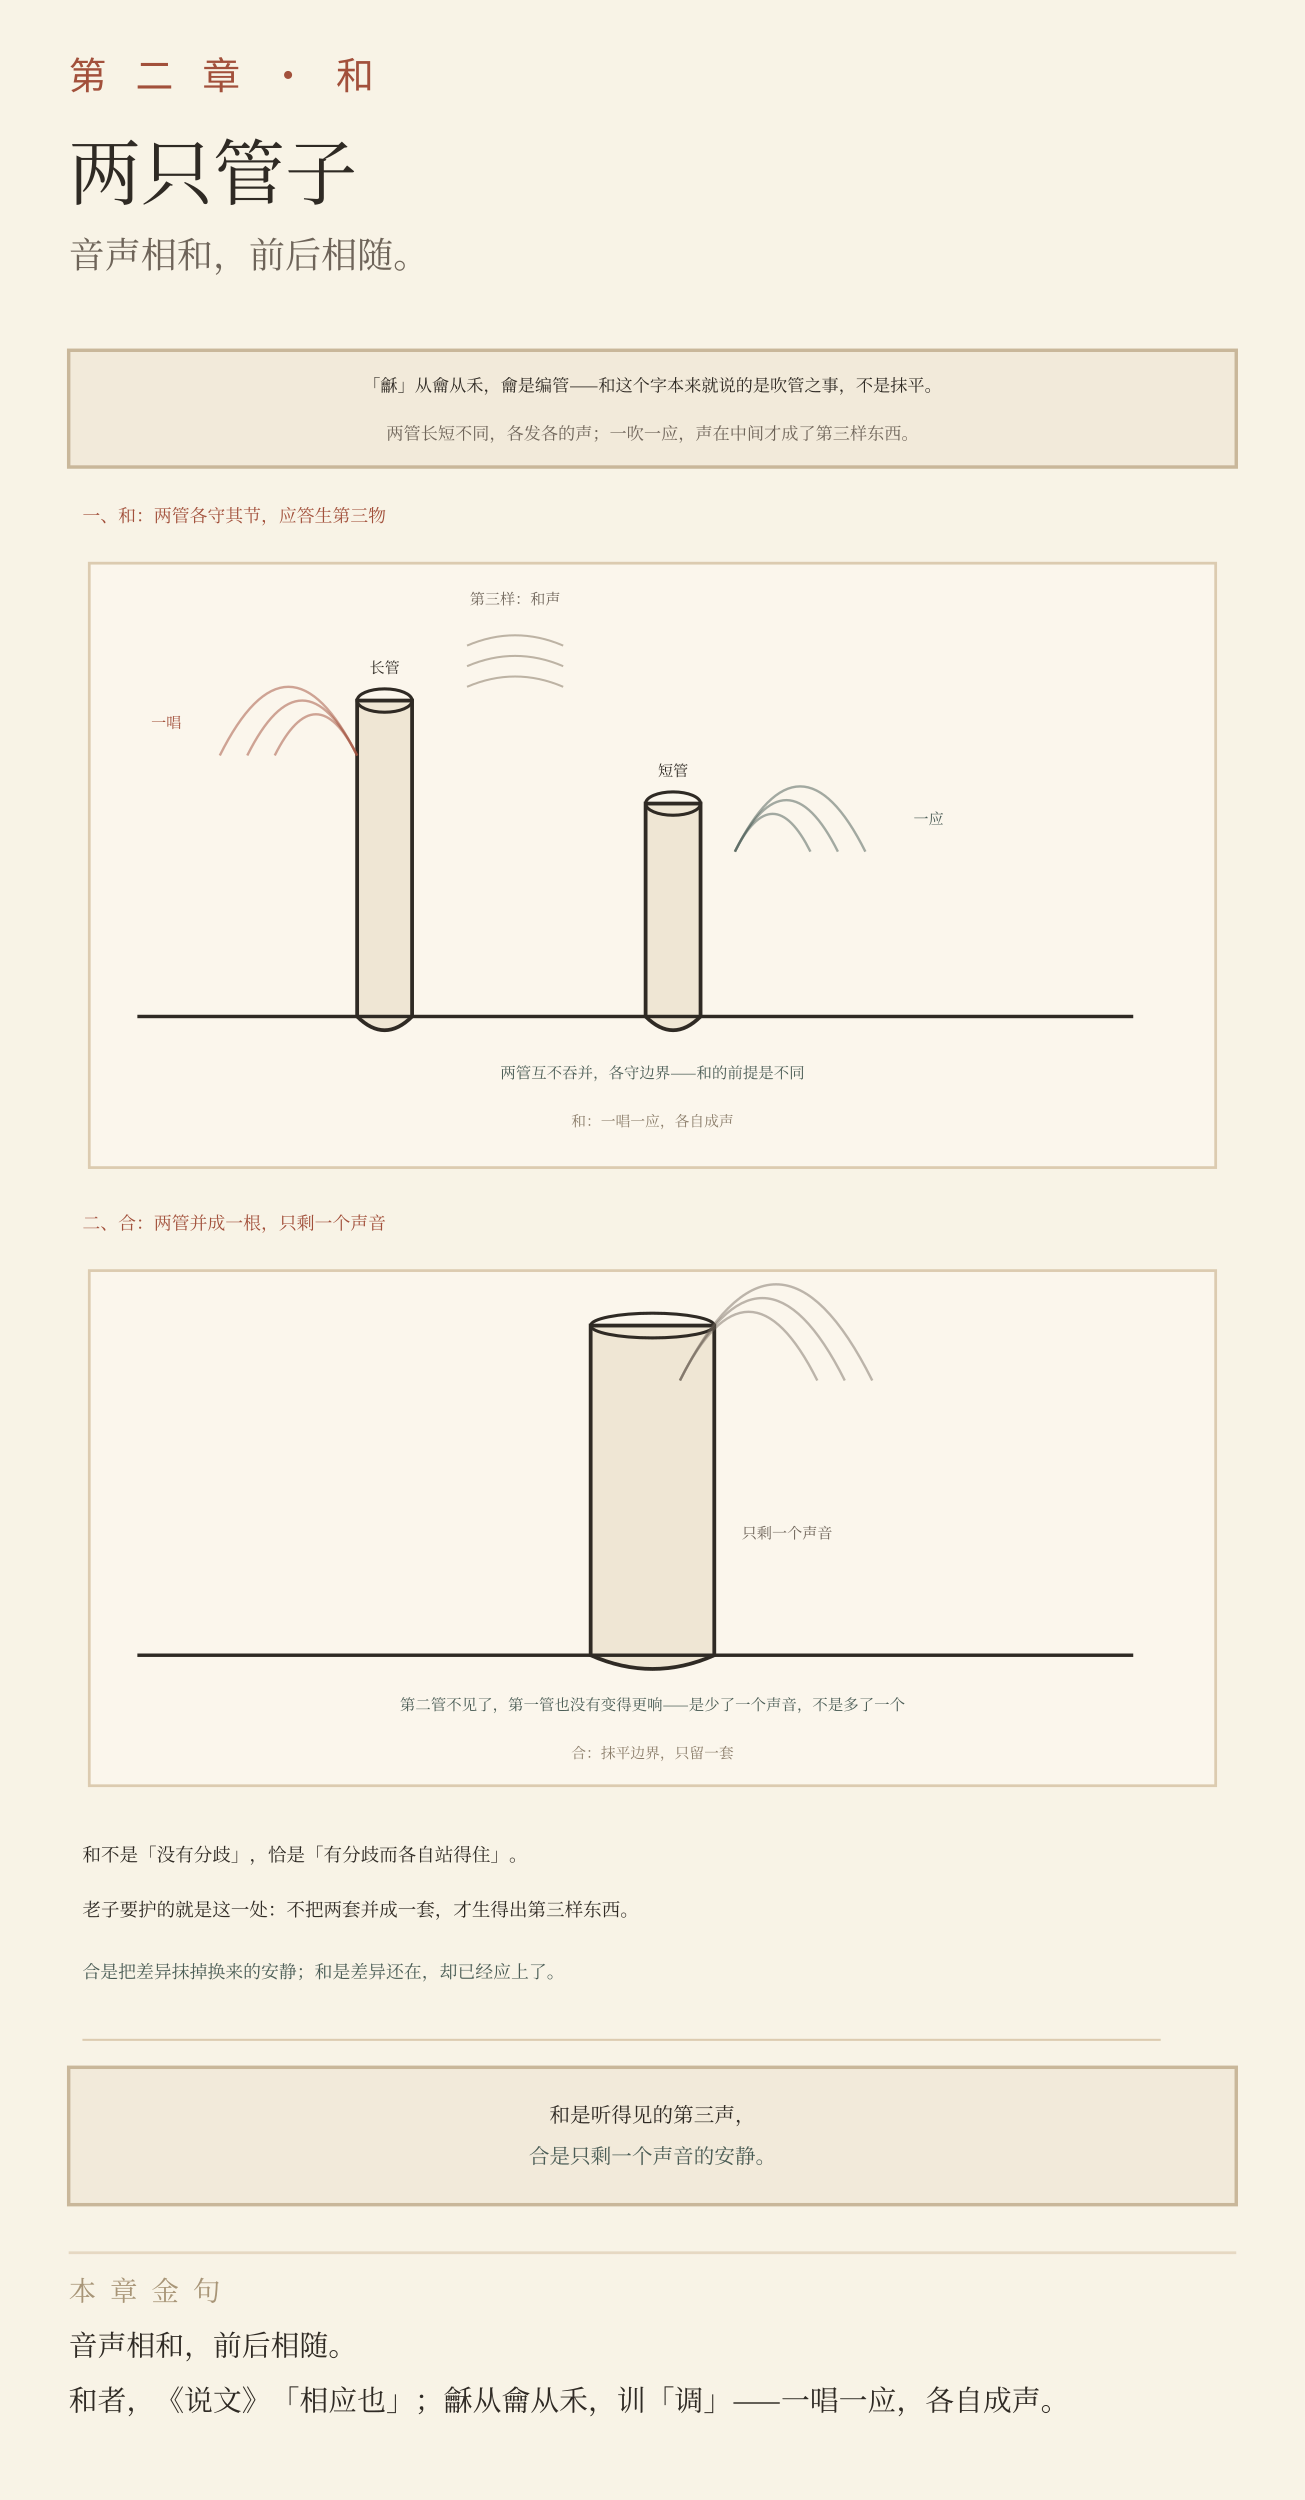
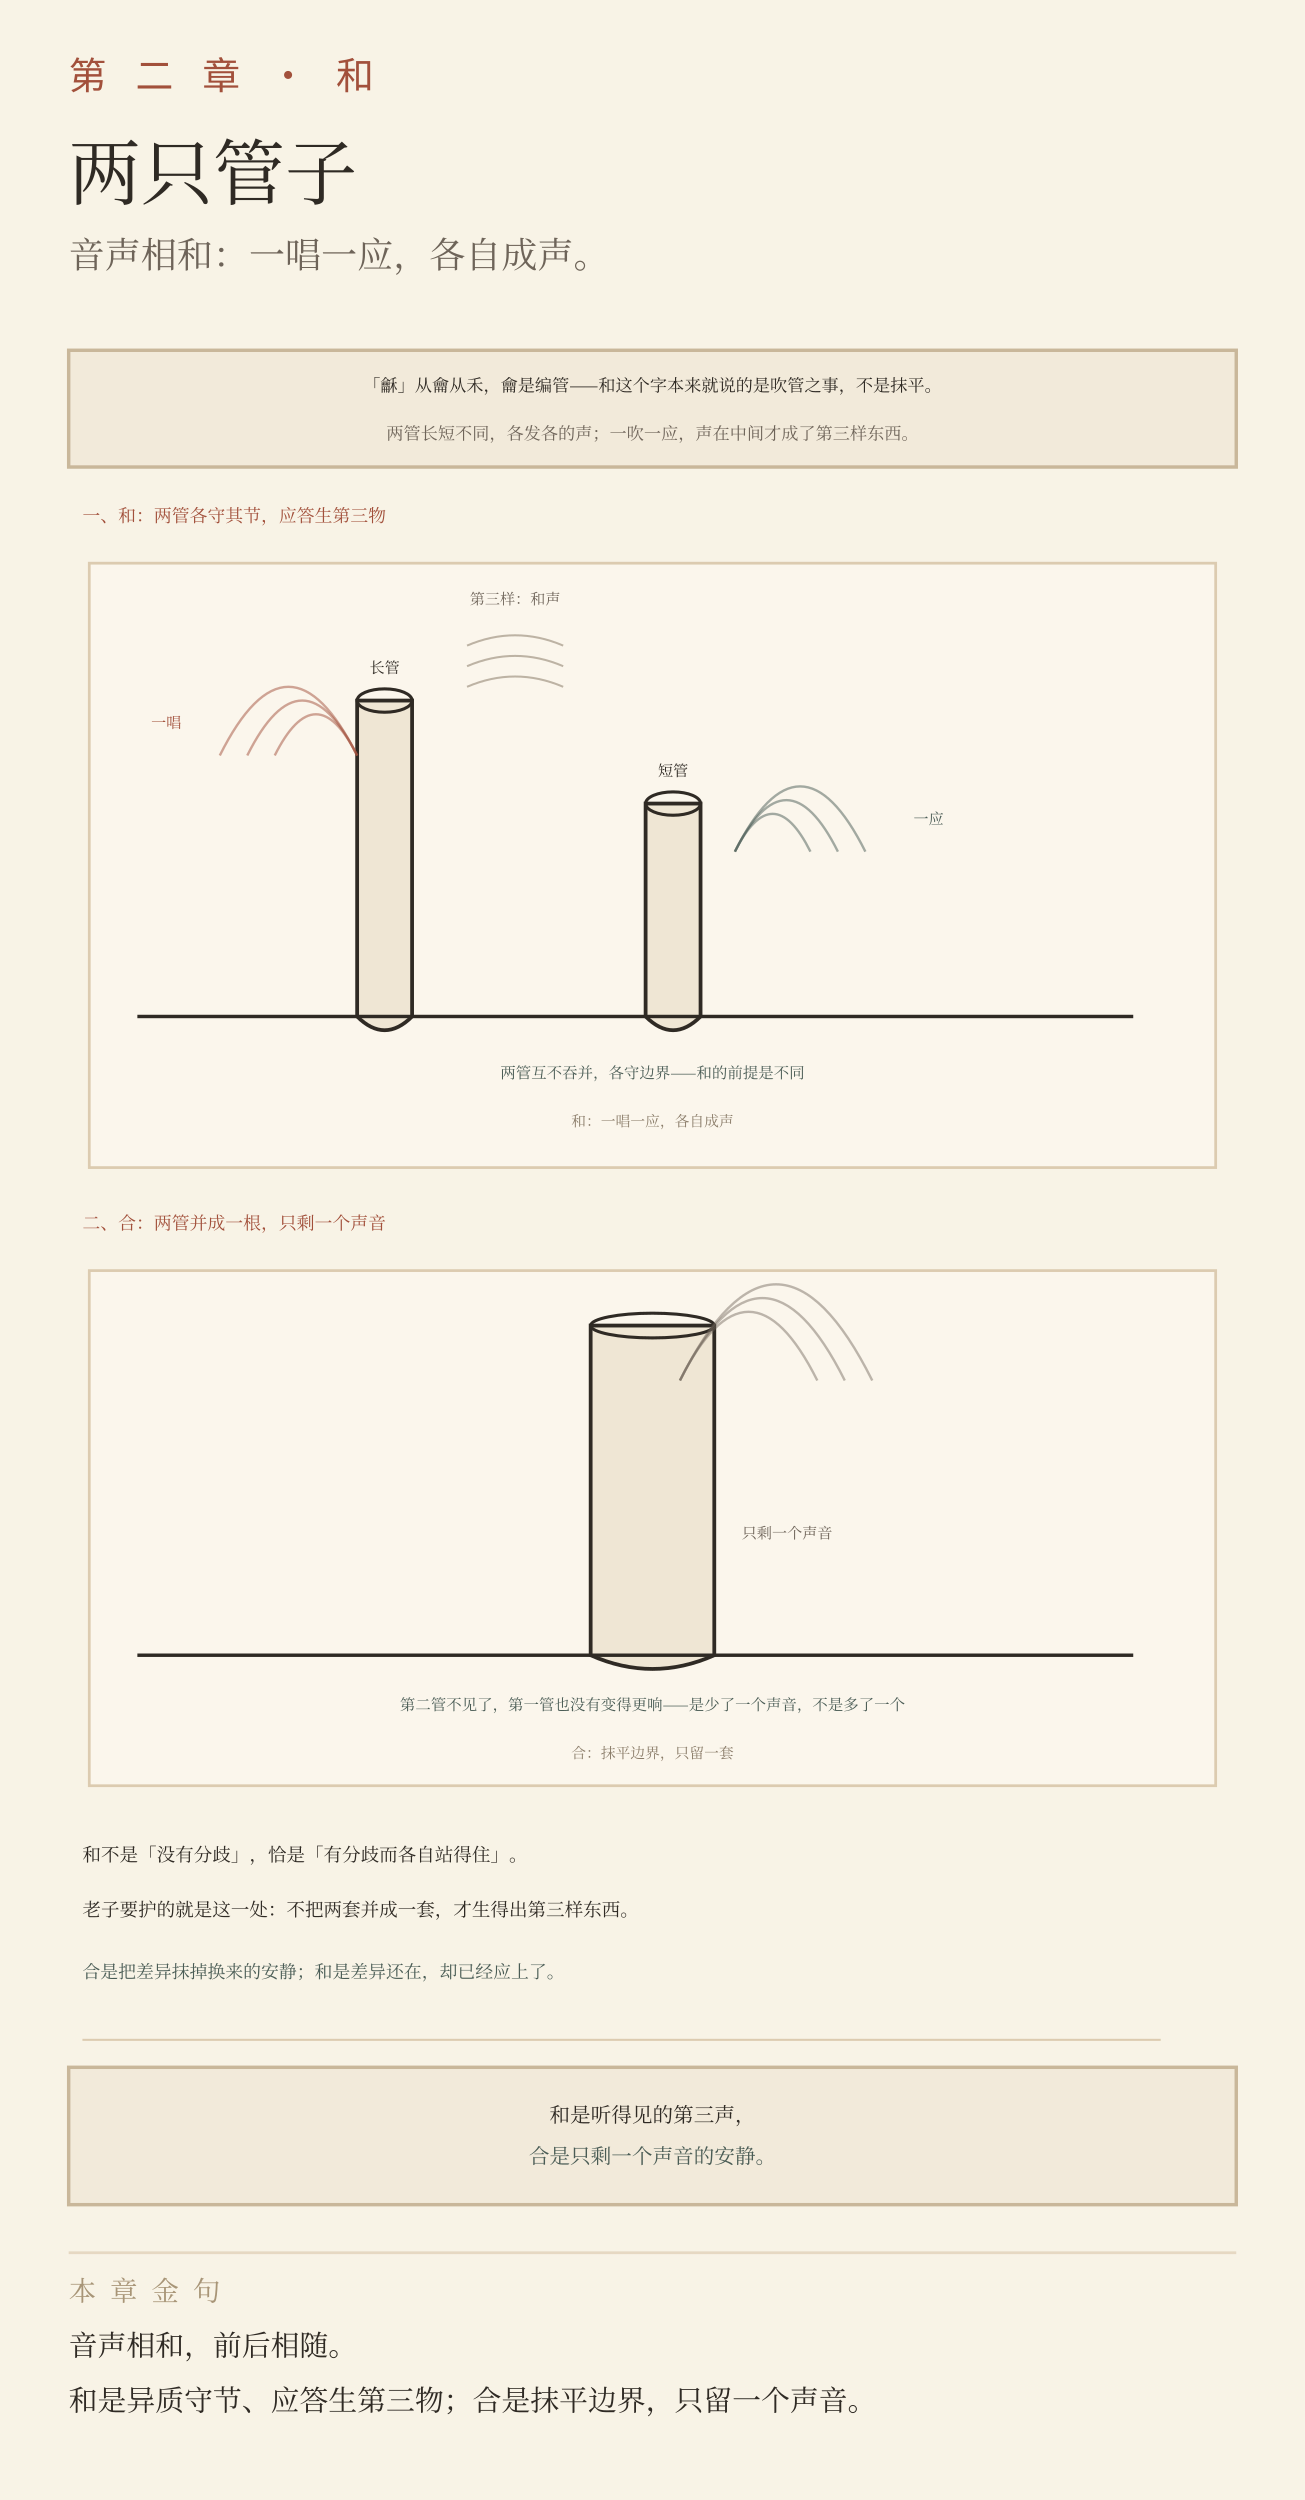
<svg xmlns="http://www.w3.org/2000/svg" viewBox="0 0 380 728" role="img" aria-label="和是两套管各自守节、一唱一应；合是把两套并成一套，只留一个声音" font-family="'Noto Serif CJK SC','Noto Serif SC','Songti SC',serif">
  <defs>
    <marker id="arr" viewBox="0 0 10 10" refX="9" refY="5" markerWidth="6" markerHeight="6" orient="auto">
      <path d="M0 0 L10 5 L0 10 z" fill="#6E6459" />
    </marker>
    <marker id="arr2" viewBox="0 0 10 10" refX="9" refY="5" markerWidth="6" markerHeight="6" orient="auto">
      <path d="M0 0 L10 5 L0 10 z" fill="#4A5C55" />
    </marker>
    <marker id="arrL" viewBox="0 0 10 10" refX="1" refY="5" markerWidth="6" markerHeight="6" orient="auto">
      <path d="M10 0 L0 5 L10 10 z" fill="#4A5C55" />
    </marker>
    <marker id="arrS" viewBox="0 0 10 10" refX="9" refY="5" markerWidth="6" markerHeight="6" orient="auto">
      <path d="M0 0 L10 5 L0 10 z" fill="#A2503B" />
    </marker>
  </defs>
  <rect x="0" y="0" width="380" height="728" fill="#F8F3E6" />
  <text x="20" y="26" font-size="11" fill="#A2503B" font-family="'Noto Sans CJK SC','Noto Sans SC',sans-serif" letter-spacing="3">第 二 章 · 和</text>
  <text x="20" y="58" font-size="21" fill="#2F2A24">两只管子</text>
-   <text x="20" y="78" font-size="10.5" fill="#6E6459">音声相和，前后相随。</text>
+   <text x="20" y="78" font-size="10.5" fill="#6E6459">音声相和：一唱一应，各自成声。</text>
  <rect x="20" y="102" width="340" height="34" fill="#F2EADA" stroke="#C9B79A" stroke-width="1.0" />
  <text x="190" y="114" font-size="5.0" fill="#2F2A24" text-anchor="middle">「龢」从龠从禾，龠是编管——和这个字本来就说的是吹管之事，不是抹平。</text>
  <text x="190" y="128" font-size="5.0" fill="#6E6459" text-anchor="middle">两管长短不同，各发各的声；一吹一应，声在中间才成了第三样东西。</text>
  <text x="24" y="152" font-size="5.2" fill="#A2503B">一、和：两管各守其节，应答生第三物</text>
  <rect x="26" y="164" width="328" height="176" fill="#FBF6EC" stroke="#DCCBB0" stroke-width="0.8" />
  <path d="M104.0,204 L104.0,296 q8.0,8 16,0 L120.0,204 z" fill="#EFE6D4" stroke="#2F2A24" stroke-width="1.1" />
  <ellipse cx="112" cy="204" rx="8.0" ry="3.4" fill="none" stroke="#2F2A24" stroke-width="0.9" />
  <text x="112" y="196" font-size="4.4" fill="#2F2A24" text-anchor="middle">长管</text>
  <path d="M188.0,234 L188.0,296 q8.0,8 16,0 L204.0,234 z" fill="#EFE6D4" stroke="#2F2A24" stroke-width="1.1" />
  <ellipse cx="196" cy="234" rx="8.0" ry="3.4" fill="none" stroke="#2F2A24" stroke-width="0.9" />
  <text x="196" y="226" font-size="4.4" fill="#2F2A24" text-anchor="middle">短管</text>
  <path d="M104,220 q-12.0,-24 -24,0" fill="none" stroke="#A2503B" stroke-width="0.7" opacity="0.5" />
  <path d="M104,220 q-16.0,-32 -32,0" fill="none" stroke="#A2503B" stroke-width="0.7" opacity="0.5" />
  <path d="M104,220 q-20.0,-40 -40,0" fill="none" stroke="#A2503B" stroke-width="0.7" opacity="0.5" />
  <text x="44" y="212" font-size="4.4" fill="#A2503B">一唱</text>
  <path d="M214,248 q11.0,-22 22,0" fill="none" stroke="#4A5C55" stroke-width="0.7" opacity="0.5" />
  <path d="M214,248 q15.0,-30 30,0" fill="none" stroke="#4A5C55" stroke-width="0.7" opacity="0.5" />
  <path d="M214,248 q19.0,-38 38,0" fill="none" stroke="#4A5C55" stroke-width="0.7" opacity="0.5" />
  <text x="266" y="240" font-size="4.4" fill="#4A5C55">一应</text>
  <path d="M136,200 q14,-6 28,0" fill="none" stroke="#8A7C69" stroke-width="0.6" opacity="0.55" />
  <path d="M136,194 q14,-6 28,0" fill="none" stroke="#8A7C69" stroke-width="0.6" opacity="0.55" />
  <path d="M136,188 q14,-6 28,0" fill="none" stroke="#8A7C69" stroke-width="0.6" opacity="0.55" />
  <text x="150" y="176" font-size="4.4" fill="#6E6459" text-anchor="middle">第三样：和声</text>
  <line x1="40" y1="296" x2="330" y2="296" stroke="#2F2A24" stroke-width="1" />
  <text x="190" y="314" font-size="4.5" fill="#4A5C55" text-anchor="middle">两管互不吞并，各守边界——和的前提是不同</text>
  <text x="190" y="328" font-size="4.3" fill="#8A7C69" text-anchor="middle">和：一唱一应，各自成声</text>
  <text x="24" y="358" font-size="5.2" fill="#A2503B">二、合：两管并成一根，只剩一个声音</text>
  <rect x="26" y="370" width="328" height="150" fill="#FBF6EC" stroke="#DCCBB0" stroke-width="0.8" />
  <path d="M172,386 L172,482 q18,8 36,0 L208,386 z" fill="#EFE6D4" stroke="#2F2A24" stroke-width="1.1" />
  <ellipse cx="190" cy="386" rx="18" ry="3.6" fill="none" stroke="#2F2A24" stroke-width="0.9" />
  <line x1="40" y1="482" x2="330" y2="482" stroke="#2F2A24" stroke-width="1" />
  <path d="M198,402 q20.0,-40 40,0" fill="none" stroke="#6E6459" stroke-width="0.7" opacity="0.45" />
  <path d="M198,402 q24.0,-48 48,0" fill="none" stroke="#6E6459" stroke-width="0.7" opacity="0.45" />
  <path d="M198,402 q28.0,-56 56,0" fill="none" stroke="#6E6459" stroke-width="0.7" opacity="0.45" />
  <text x="216" y="448" font-size="4.4" fill="#6E6459">只剩一个声音</text>
  <text x="190" y="498" font-size="4.5" fill="#4A5C55" text-anchor="middle">第二管不见了，第一管也没有变得更响——是少了一个声音，不是多了一个</text>
  <text x="190" y="512" font-size="4.3" fill="#8A7C69" text-anchor="middle">合：抹平边界，只留一套</text>
  <text x="24" y="542" font-size="5.4" fill="#2F2A24">和不是「没有分歧」，恰是「有分歧而各自站得住」。</text>
  <text x="24" y="558" font-size="5.4" fill="#2F2A24">老子要护的就是这一处：不把两套并成一套，才生得出第三样东西。</text>
  <text x="24" y="576" font-size="5.2" fill="#4A5C55">合是把差异抹掉换来的安静；和是差异还在，却已经应上了。</text>
  <line x1="24" y1="594" x2="338" y2="594" stroke="#DCCBB0" stroke-width="0.6" />
  <rect x="20" y="602" width="340" height="40" fill="#F2EADA" stroke="#C9B79A" stroke-width="1.0" />
  <text x="190" y="618" font-size="6.0" fill="#2F2A24" text-anchor="middle">和是听得见的第三声，</text>
  <text x="190" y="630" font-size="6.0" fill="#4A5C55" text-anchor="middle">合是只剩一个声音的安静。</text>
  <line x1="20" y1="656" x2="360" y2="656" stroke="#E6D8C2" stroke-width="0.8" />
  <text x="20" y="670" font-size="8.0" fill="#A89577" letter-spacing="1">本 章 金 句</text>
  <text x="20" y="686" font-size="8.4" fill="#2F2A24">音声相和，前后相随。</text>
-   <text x="20" y="702" font-size="8.4" fill="#2F2A24">和者，《说文》「相应也」；龢从龠从禾，训「调」——一唱一应，各自成声。</text>
+   <text x="20" y="702" font-size="8.4" fill="#2F2A24">和是异质守节、应答生第三物；合是抹平边界，只留一个声音。</text>
</svg>
